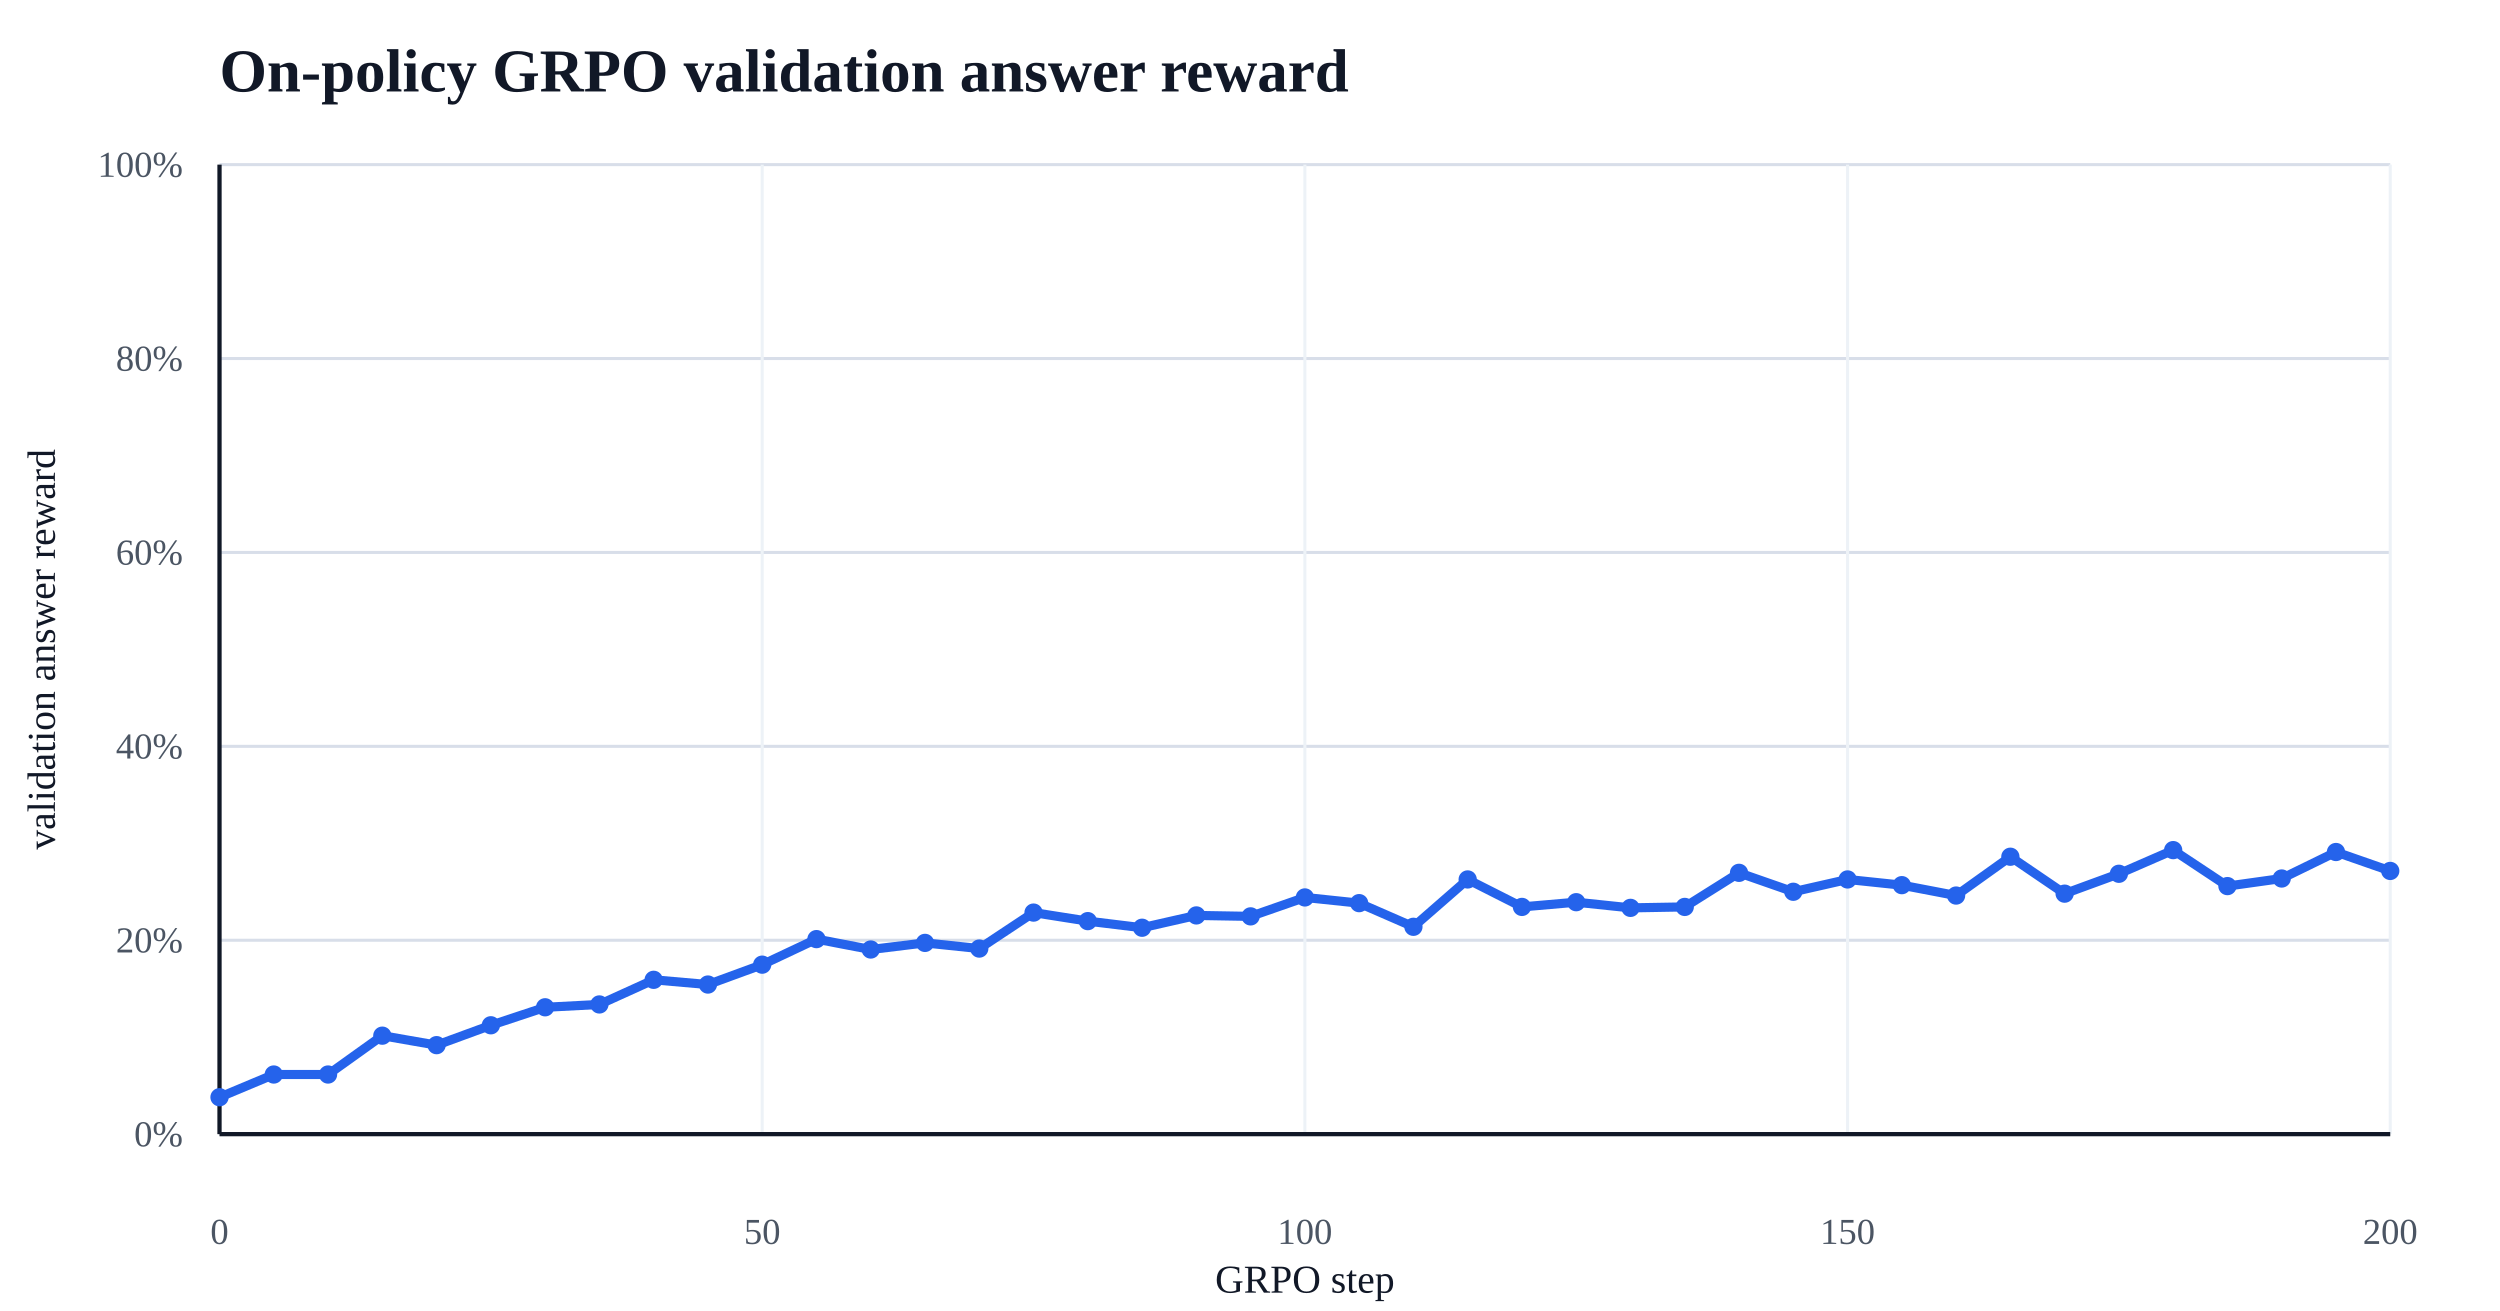
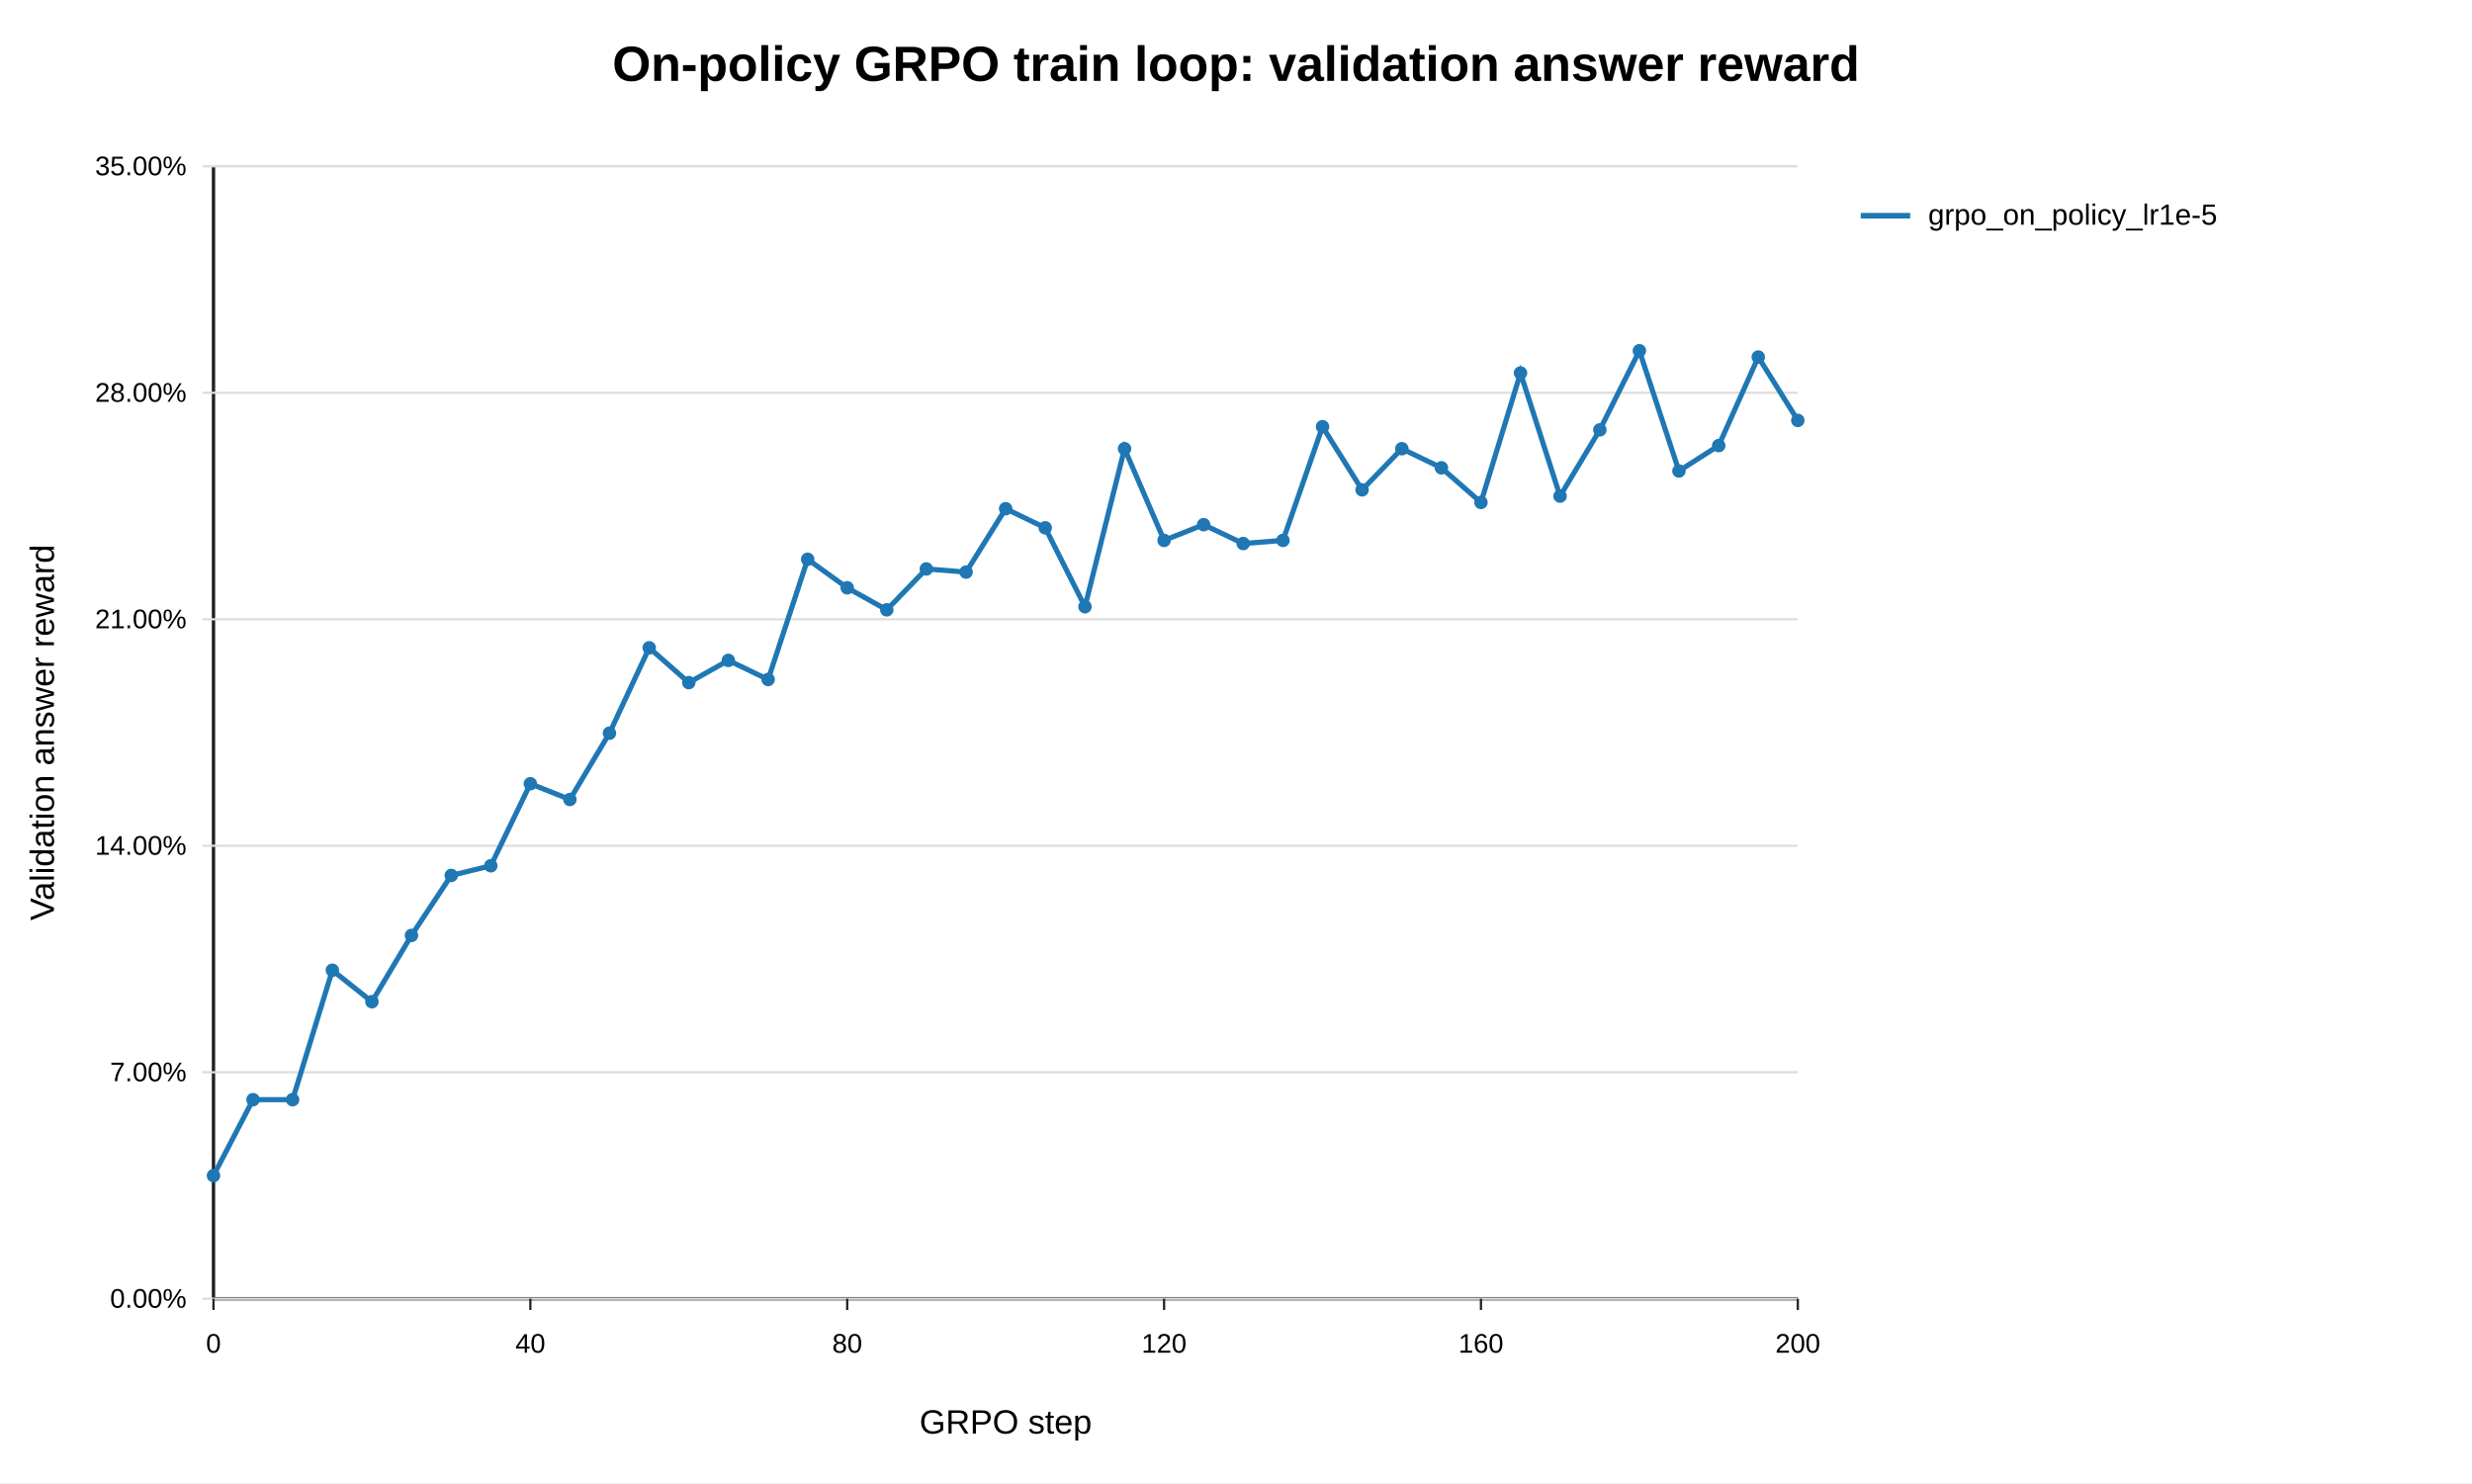
- <svg xmlns="http://www.w3.org/2000/svg" width="820" height="430" viewBox="0 0 820 430" role="img" aria-label="On-policy GRPO validation answer reward">
-   <rect width="100%" height="100%" fill="#ffffff" />
-   <text x="72" y="30" font-size="20" font-weight="700" fill="#111827">On-policy GRPO validation answer reward</text>
-   <line x1="72" y1="372.00" x2="784.00" y2="372.00" stroke="#d8dee9" stroke-width="1" />
-   <text x="60" y="376.00" text-anchor="end" font-size="12" fill="#4b5563">0%</text>
-   <line x1="72" y1="308.40" x2="784.00" y2="308.40" stroke="#d8dee9" stroke-width="1" />
-   <text x="60" y="312.40" text-anchor="end" font-size="12" fill="#4b5563">20%</text>
-   <line x1="72" y1="244.80" x2="784.00" y2="244.80" stroke="#d8dee9" stroke-width="1" />
-   <text x="60" y="248.80" text-anchor="end" font-size="12" fill="#4b5563">40%</text>
-   <line x1="72" y1="181.20" x2="784.00" y2="181.20" stroke="#d8dee9" stroke-width="1" />
-   <text x="60" y="185.20" text-anchor="end" font-size="12" fill="#4b5563">60%</text>
-   <line x1="72" y1="117.60" x2="784.00" y2="117.60" stroke="#d8dee9" stroke-width="1" />
-   <text x="60" y="121.60" text-anchor="end" font-size="12" fill="#4b5563">80%</text>
-   <line x1="72" y1="54.00" x2="784.00" y2="54.00" stroke="#d8dee9" stroke-width="1" />
-   <text x="60" y="58.00" text-anchor="end" font-size="12" fill="#4b5563">100%</text>
-   <line x1="72.00" y1="54" x2="72.00" y2="372.00" stroke="#edf2f7" stroke-width="1" />
-   <text x="72.00" y="408" text-anchor="middle" font-size="12" fill="#4b5563">0</text>
-   <line x1="250.00" y1="54" x2="250.00" y2="372.00" stroke="#edf2f7" stroke-width="1" />
-   <text x="250.00" y="408" text-anchor="middle" font-size="12" fill="#4b5563">50</text>
-   <line x1="428.00" y1="54" x2="428.00" y2="372.00" stroke="#edf2f7" stroke-width="1" />
-   <text x="428.00" y="408" text-anchor="middle" font-size="12" fill="#4b5563">100</text>
-   <line x1="606.00" y1="54" x2="606.00" y2="372.00" stroke="#edf2f7" stroke-width="1" />
-   <text x="606.00" y="408" text-anchor="middle" font-size="12" fill="#4b5563">150</text>
-   <line x1="784.00" y1="54" x2="784.00" y2="372.00" stroke="#edf2f7" stroke-width="1" />
-   <text x="784.00" y="408" text-anchor="middle" font-size="12" fill="#4b5563">200</text>
-   <line x1="72" y1="54" x2="72" y2="372" stroke="#111827" stroke-width="1.4" />
-   <line x1="72" y1="372" x2="784" y2="372" stroke="#111827" stroke-width="1.4" />
-   <polyline fill="none" stroke="#2563eb" stroke-width="3" points="72.00,359.89 89.80,352.44 107.60,352.44 125.40,339.70 143.20,342.81 161.00,336.29 178.80,330.39 196.60,329.46 214.40,321.38 232.20,322.93 250.00,316.41 267.80,308.03 285.60,311.44 303.40,309.27 321.20,311.13 339.00,299.33 356.80,302.13 374.60,304.30 392.40,300.26 410.20,300.57 428.00,294.36 445.80,296.23 463.60,303.99 481.40,288.46 499.20,297.47 517.00,295.92 534.80,297.78 552.60,297.47 570.40,286.29 588.20,292.50 606.00,288.46 623.80,290.33 641.60,293.74 659.40,281.01 677.20,293.12 695.00,286.60 712.80,278.84 730.60,290.64 748.40,288.15 766.20,279.46 784.00,285.67" />
-   <circle cx="72.00" cy="359.89" r="3" fill="#2563eb" />
-   <circle cx="89.80" cy="352.44" r="3" fill="#2563eb" />
-   <circle cx="107.60" cy="352.44" r="3" fill="#2563eb" />
-   <circle cx="125.40" cy="339.70" r="3" fill="#2563eb" />
-   <circle cx="143.20" cy="342.81" r="3" fill="#2563eb" />
-   <circle cx="161.00" cy="336.29" r="3" fill="#2563eb" />
-   <circle cx="178.80" cy="330.39" r="3" fill="#2563eb" />
-   <circle cx="196.60" cy="329.46" r="3" fill="#2563eb" />
-   <circle cx="214.40" cy="321.38" r="3" fill="#2563eb" />
-   <circle cx="232.20" cy="322.93" r="3" fill="#2563eb" />
-   <circle cx="250.00" cy="316.41" r="3" fill="#2563eb" />
-   <circle cx="267.80" cy="308.03" r="3" fill="#2563eb" />
-   <circle cx="285.60" cy="311.44" r="3" fill="#2563eb" />
-   <circle cx="303.40" cy="309.27" r="3" fill="#2563eb" />
-   <circle cx="321.20" cy="311.13" r="3" fill="#2563eb" />
-   <circle cx="339.00" cy="299.33" r="3" fill="#2563eb" />
-   <circle cx="356.80" cy="302.13" r="3" fill="#2563eb" />
-   <circle cx="374.60" cy="304.30" r="3" fill="#2563eb" />
-   <circle cx="392.40" cy="300.26" r="3" fill="#2563eb" />
-   <circle cx="410.20" cy="300.57" r="3" fill="#2563eb" />
-   <circle cx="428.00" cy="294.36" r="3" fill="#2563eb" />
-   <circle cx="445.80" cy="296.23" r="3" fill="#2563eb" />
-   <circle cx="463.60" cy="303.99" r="3" fill="#2563eb" />
-   <circle cx="481.40" cy="288.46" r="3" fill="#2563eb" />
-   <circle cx="499.20" cy="297.47" r="3" fill="#2563eb" />
-   <circle cx="517.00" cy="295.92" r="3" fill="#2563eb" />
-   <circle cx="534.80" cy="297.78" r="3" fill="#2563eb" />
-   <circle cx="552.60" cy="297.47" r="3" fill="#2563eb" />
-   <circle cx="570.40" cy="286.29" r="3" fill="#2563eb" />
-   <circle cx="588.20" cy="292.50" r="3" fill="#2563eb" />
-   <circle cx="606.00" cy="288.46" r="3" fill="#2563eb" />
-   <circle cx="623.80" cy="290.33" r="3" fill="#2563eb" />
-   <circle cx="641.60" cy="293.74" r="3" fill="#2563eb" />
-   <circle cx="659.40" cy="281.01" r="3" fill="#2563eb" />
-   <circle cx="677.20" cy="293.12" r="3" fill="#2563eb" />
-   <circle cx="695.00" cy="286.60" r="3" fill="#2563eb" />
-   <circle cx="712.80" cy="278.84" r="3" fill="#2563eb" />
-   <circle cx="730.60" cy="290.64" r="3" fill="#2563eb" />
-   <circle cx="748.40" cy="288.15" r="3" fill="#2563eb" />
-   <circle cx="766.20" cy="279.46" r="3" fill="#2563eb" />
-   <circle cx="784.00" cy="285.67" r="3" fill="#2563eb" />
-   <text x="428.0" y="424" text-anchor="middle" font-size="13" fill="#111827">GRPO step</text>
-   <text x="18" y="213.0" text-anchor="middle" font-size="13" fill="#111827" transform="rotate(-90 18 213.0)">validation answer reward</text>
+ <svg xmlns="http://www.w3.org/2000/svg" width="1100" height="660" viewBox="0 0 1100 660">
+   <rect width="100%" height="100%" fill="white" />
+   <text x="550.0" y="36" text-anchor="middle" font-family="Arial" font-size="22" font-weight="700">On-policy GRPO train loop: validation answer reward</text>
+   <line x1="95" y1="578" x2="800" y2="578" stroke="#222" stroke-width="1.5" />
+   <line x1="95" y1="74" x2="95" y2="578" stroke="#222" stroke-width="1.5" />
+   <line x1="90" y1="578.0" x2="800" y2="578.0" stroke="#ddd" stroke-width="1" />
+   <text x="83" y="582.0" text-anchor="end" font-family="Arial" font-size="12">0.00%</text>
+   <line x1="90" y1="477.2" x2="800" y2="477.2" stroke="#ddd" stroke-width="1" />
+   <text x="83" y="481.2" text-anchor="end" font-family="Arial" font-size="12">7.00%</text>
+   <line x1="90" y1="376.4" x2="800" y2="376.4" stroke="#ddd" stroke-width="1" />
+   <text x="83" y="380.4" text-anchor="end" font-family="Arial" font-size="12">14.00%</text>
+   <line x1="90" y1="275.6" x2="800" y2="275.6" stroke="#ddd" stroke-width="1" />
+   <text x="83" y="279.6" text-anchor="end" font-family="Arial" font-size="12">21.00%</text>
+   <line x1="90" y1="174.8" x2="800" y2="174.8" stroke="#ddd" stroke-width="1" />
+   <text x="83" y="178.8" text-anchor="end" font-family="Arial" font-size="12">28.00%</text>
+   <line x1="90" y1="74.0" x2="800" y2="74.0" stroke="#ddd" stroke-width="1" />
+   <text x="83" y="78.0" text-anchor="end" font-family="Arial" font-size="12">35.00%</text>
+   <line x1="95.0" y1="578" x2="95.0" y2="583" stroke="#222" stroke-width="1" />
+   <text x="95.0" y="602" text-anchor="middle" font-family="Arial" font-size="12">0</text>
+   <line x1="236.0" y1="578" x2="236.0" y2="583" stroke="#222" stroke-width="1" />
+   <text x="236.0" y="602" text-anchor="middle" font-family="Arial" font-size="12">40</text>
+   <line x1="377.0" y1="578" x2="377.0" y2="583" stroke="#222" stroke-width="1" />
+   <text x="377.0" y="602" text-anchor="middle" font-family="Arial" font-size="12">80</text>
+   <line x1="518.0" y1="578" x2="518.0" y2="583" stroke="#222" stroke-width="1" />
+   <text x="518.0" y="602" text-anchor="middle" font-family="Arial" font-size="12">120</text>
+   <line x1="659.0" y1="578" x2="659.0" y2="583" stroke="#222" stroke-width="1" />
+   <text x="659.0" y="602" text-anchor="middle" font-family="Arial" font-size="12">160</text>
+   <line x1="800.0" y1="578" x2="800.0" y2="583" stroke="#222" stroke-width="1" />
+   <text x="800.0" y="602" text-anchor="middle" font-family="Arial" font-size="12">200</text>
+   <polyline fill="none" stroke="#1f77b4" stroke-width="2.3" points="95.0,523.2 112.6,489.4 130.2,489.4 147.9,431.8 165.5,445.8 183.1,416.3 200.8,389.6 218.4,385.3 236.0,348.8 253.6,355.8 271.2,326.3 288.9,288.3 306.5,303.8 324.1,293.9 341.8,302.4 359.4,248.9 377.0,261.6 394.6,271.4 412.2,253.2 429.9,254.6 447.5,226.4 465.1,234.9 482.8,270.0 500.4,199.7 518.0,240.5 535.6,233.5 553.2,241.9 570.9,240.5 588.5,189.9 606.1,218.0 623.8,199.7 641.4,208.2 659.0,223.6 676.6,166.0 694.2,220.8 711.9,191.3 729.5,156.1 747.1,209.6 764.8,198.3 782.4,158.9 800.0,187.1" />
+   <circle cx="95.0" cy="523.2" r="3" fill="#1f77b4" />
+   <circle cx="112.6" cy="489.4" r="3" fill="#1f77b4" />
+   <circle cx="130.2" cy="489.4" r="3" fill="#1f77b4" />
+   <circle cx="147.9" cy="431.8" r="3" fill="#1f77b4" />
+   <circle cx="165.5" cy="445.8" r="3" fill="#1f77b4" />
+   <circle cx="183.1" cy="416.3" r="3" fill="#1f77b4" />
+   <circle cx="200.8" cy="389.6" r="3" fill="#1f77b4" />
+   <circle cx="218.4" cy="385.3" r="3" fill="#1f77b4" />
+   <circle cx="236.0" cy="348.8" r="3" fill="#1f77b4" />
+   <circle cx="253.6" cy="355.8" r="3" fill="#1f77b4" />
+   <circle cx="271.2" cy="326.3" r="3" fill="#1f77b4" />
+   <circle cx="288.9" cy="288.3" r="3" fill="#1f77b4" />
+   <circle cx="306.5" cy="303.8" r="3" fill="#1f77b4" />
+   <circle cx="324.1" cy="293.9" r="3" fill="#1f77b4" />
+   <circle cx="341.8" cy="302.4" r="3" fill="#1f77b4" />
+   <circle cx="359.4" cy="248.9" r="3" fill="#1f77b4" />
+   <circle cx="377.0" cy="261.6" r="3" fill="#1f77b4" />
+   <circle cx="394.6" cy="271.4" r="3" fill="#1f77b4" />
+   <circle cx="412.2" cy="253.2" r="3" fill="#1f77b4" />
+   <circle cx="429.9" cy="254.6" r="3" fill="#1f77b4" />
+   <circle cx="447.5" cy="226.4" r="3" fill="#1f77b4" />
+   <circle cx="465.1" cy="234.9" r="3" fill="#1f77b4" />
+   <circle cx="482.8" cy="270.0" r="3" fill="#1f77b4" />
+   <circle cx="500.4" cy="199.7" r="3" fill="#1f77b4" />
+   <circle cx="518.0" cy="240.5" r="3" fill="#1f77b4" />
+   <circle cx="535.6" cy="233.5" r="3" fill="#1f77b4" />
+   <circle cx="553.2" cy="241.9" r="3" fill="#1f77b4" />
+   <circle cx="570.9" cy="240.5" r="3" fill="#1f77b4" />
+   <circle cx="588.5" cy="189.9" r="3" fill="#1f77b4" />
+   <circle cx="606.1" cy="218.0" r="3" fill="#1f77b4" />
+   <circle cx="623.8" cy="199.7" r="3" fill="#1f77b4" />
+   <circle cx="641.4" cy="208.2" r="3" fill="#1f77b4" />
+   <circle cx="659.0" cy="223.6" r="3" fill="#1f77b4" />
+   <circle cx="676.6" cy="166.0" r="3" fill="#1f77b4" />
+   <circle cx="694.2" cy="220.8" r="3" fill="#1f77b4" />
+   <circle cx="711.9" cy="191.3" r="3" fill="#1f77b4" />
+   <circle cx="729.5" cy="156.1" r="3" fill="#1f77b4" />
+   <circle cx="747.1" cy="209.6" r="3" fill="#1f77b4" />
+   <circle cx="764.8" cy="198.3" r="3" fill="#1f77b4" />
+   <circle cx="782.4" cy="158.9" r="3" fill="#1f77b4" />
+   <circle cx="800.0" cy="187.1" r="3" fill="#1f77b4" />
+   <line x1="828" y1="96" x2="850" y2="96" stroke="#1f77b4" stroke-width="2.5" />
+   <text x="858" y="100" font-family="Arial" font-size="13">grpo_on_policy_lr1e-5</text>
+   <text x="447.5" y="638" text-anchor="middle" font-family="Arial" font-size="15">GRPO step</text>
+   <text x="24" y="326.0" text-anchor="middle" font-family="Arial" font-size="15" transform="rotate(-90 24 326.0)">Validation answer reward</text>
</svg>
